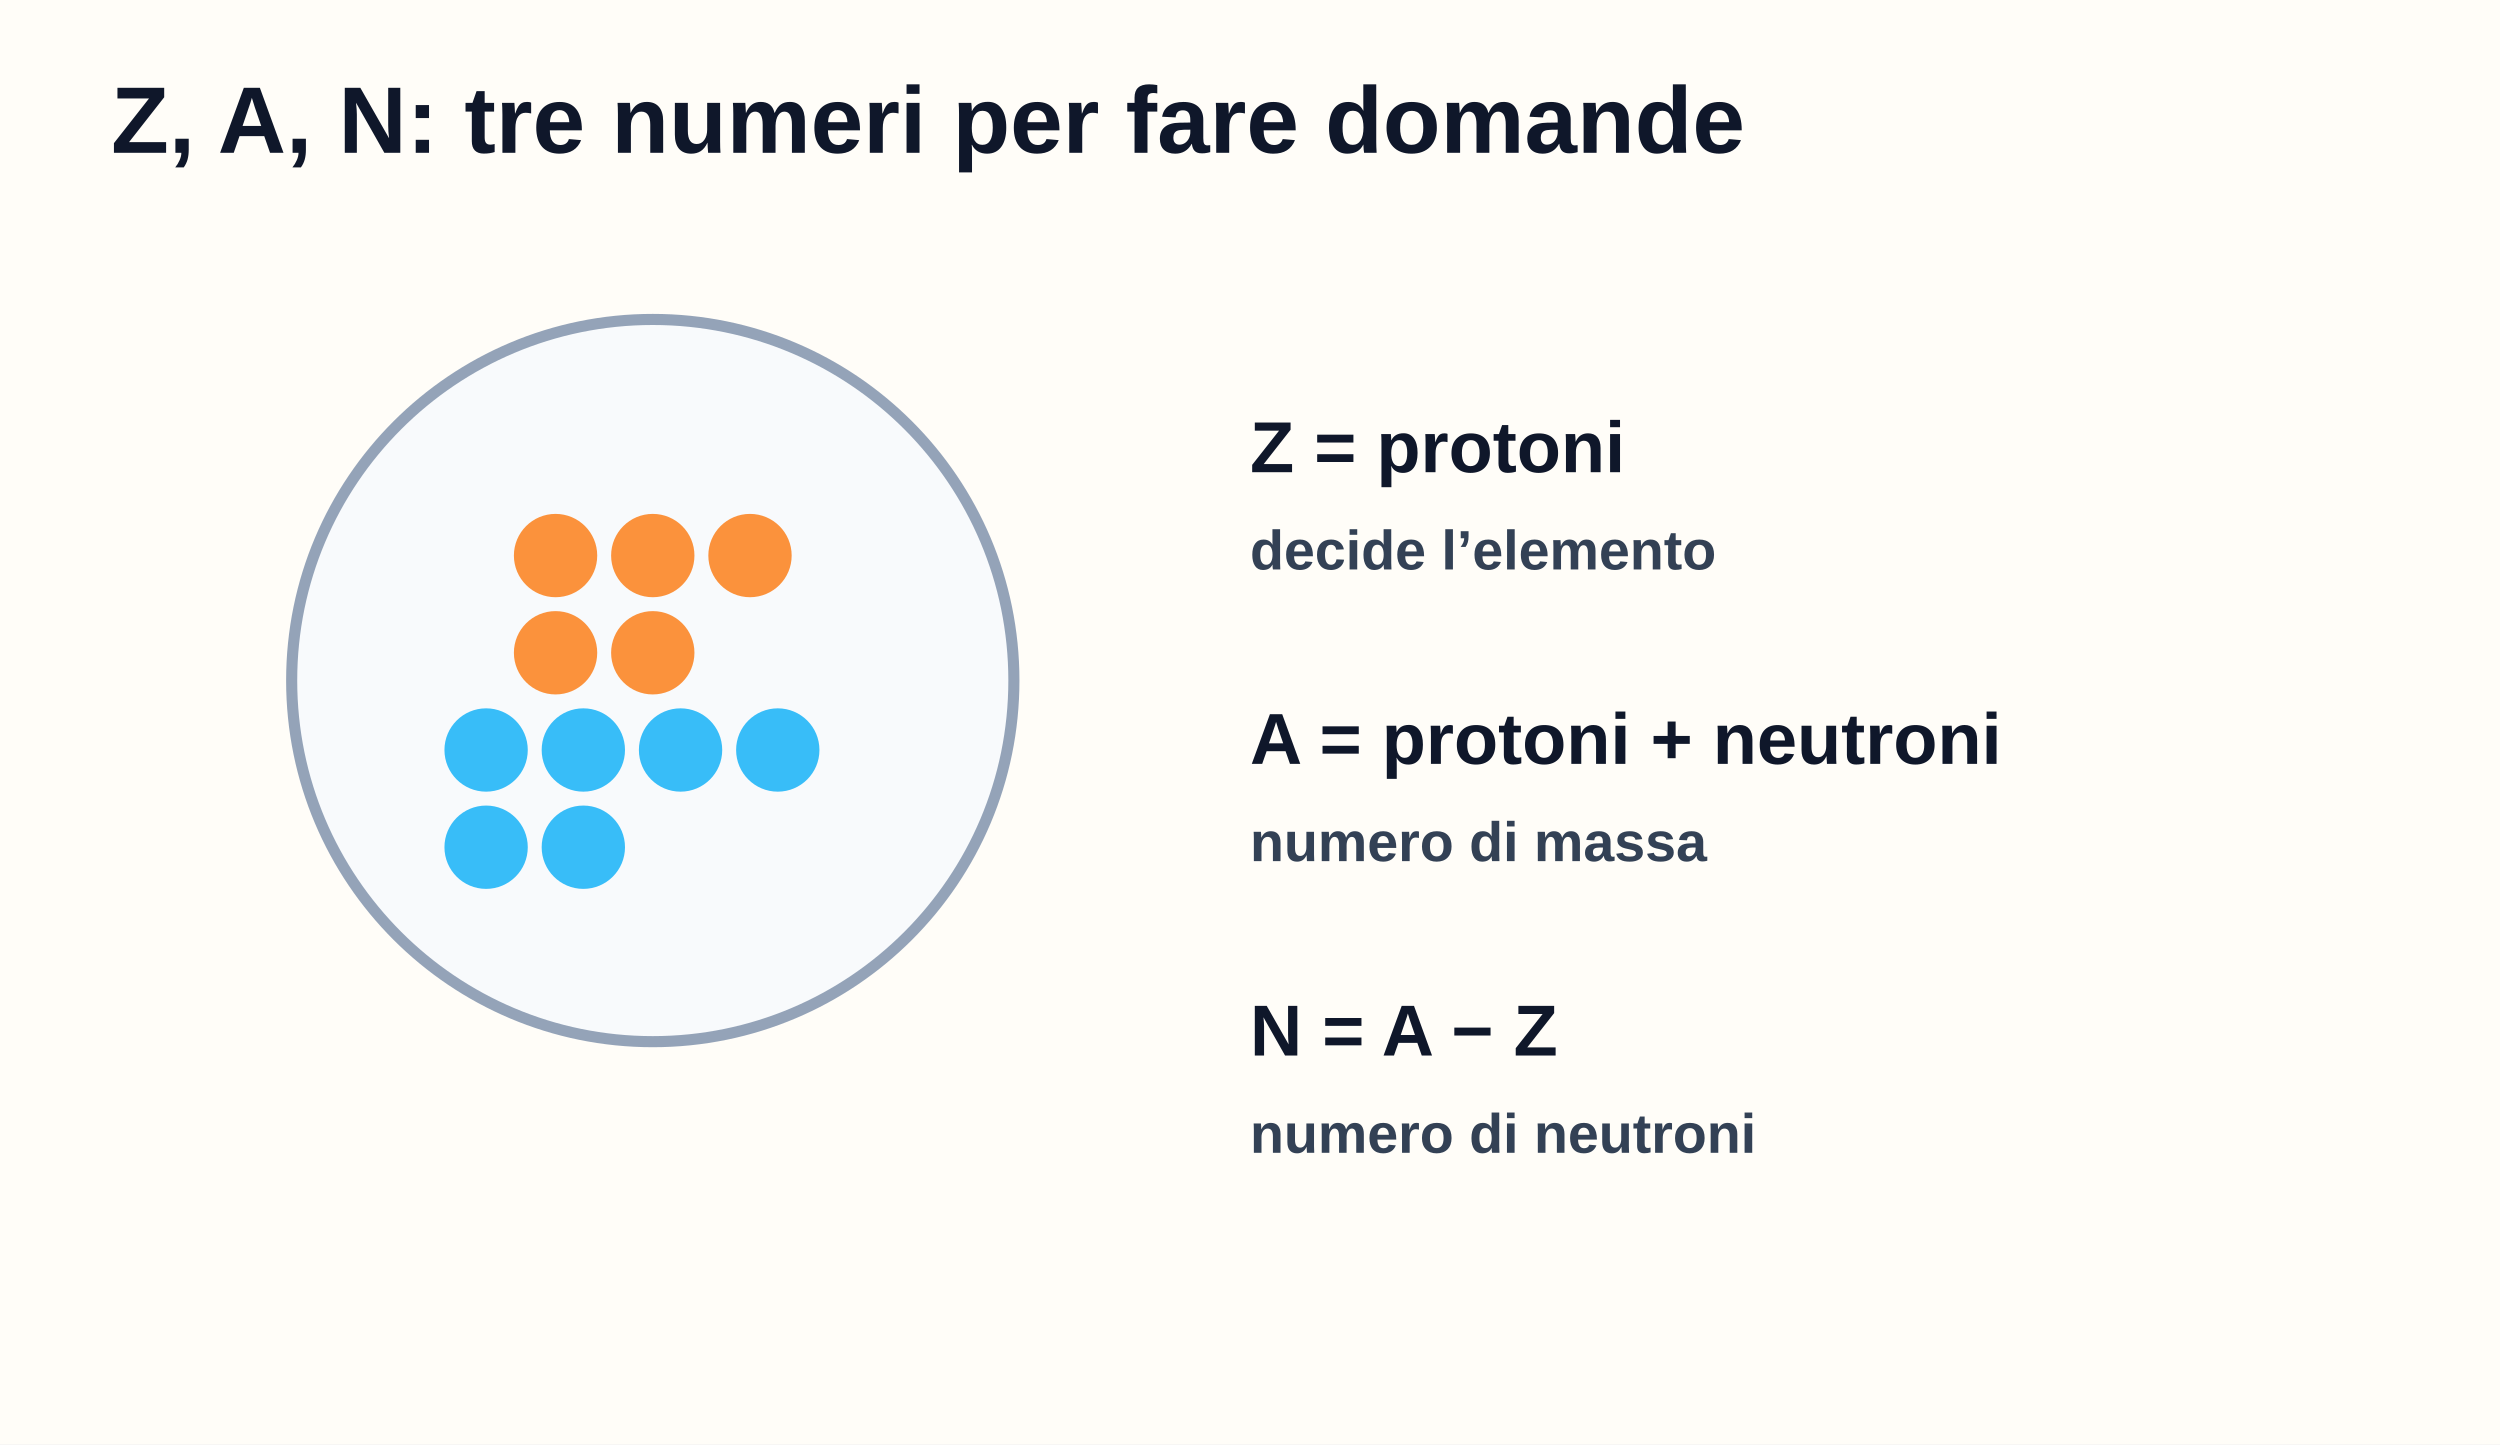
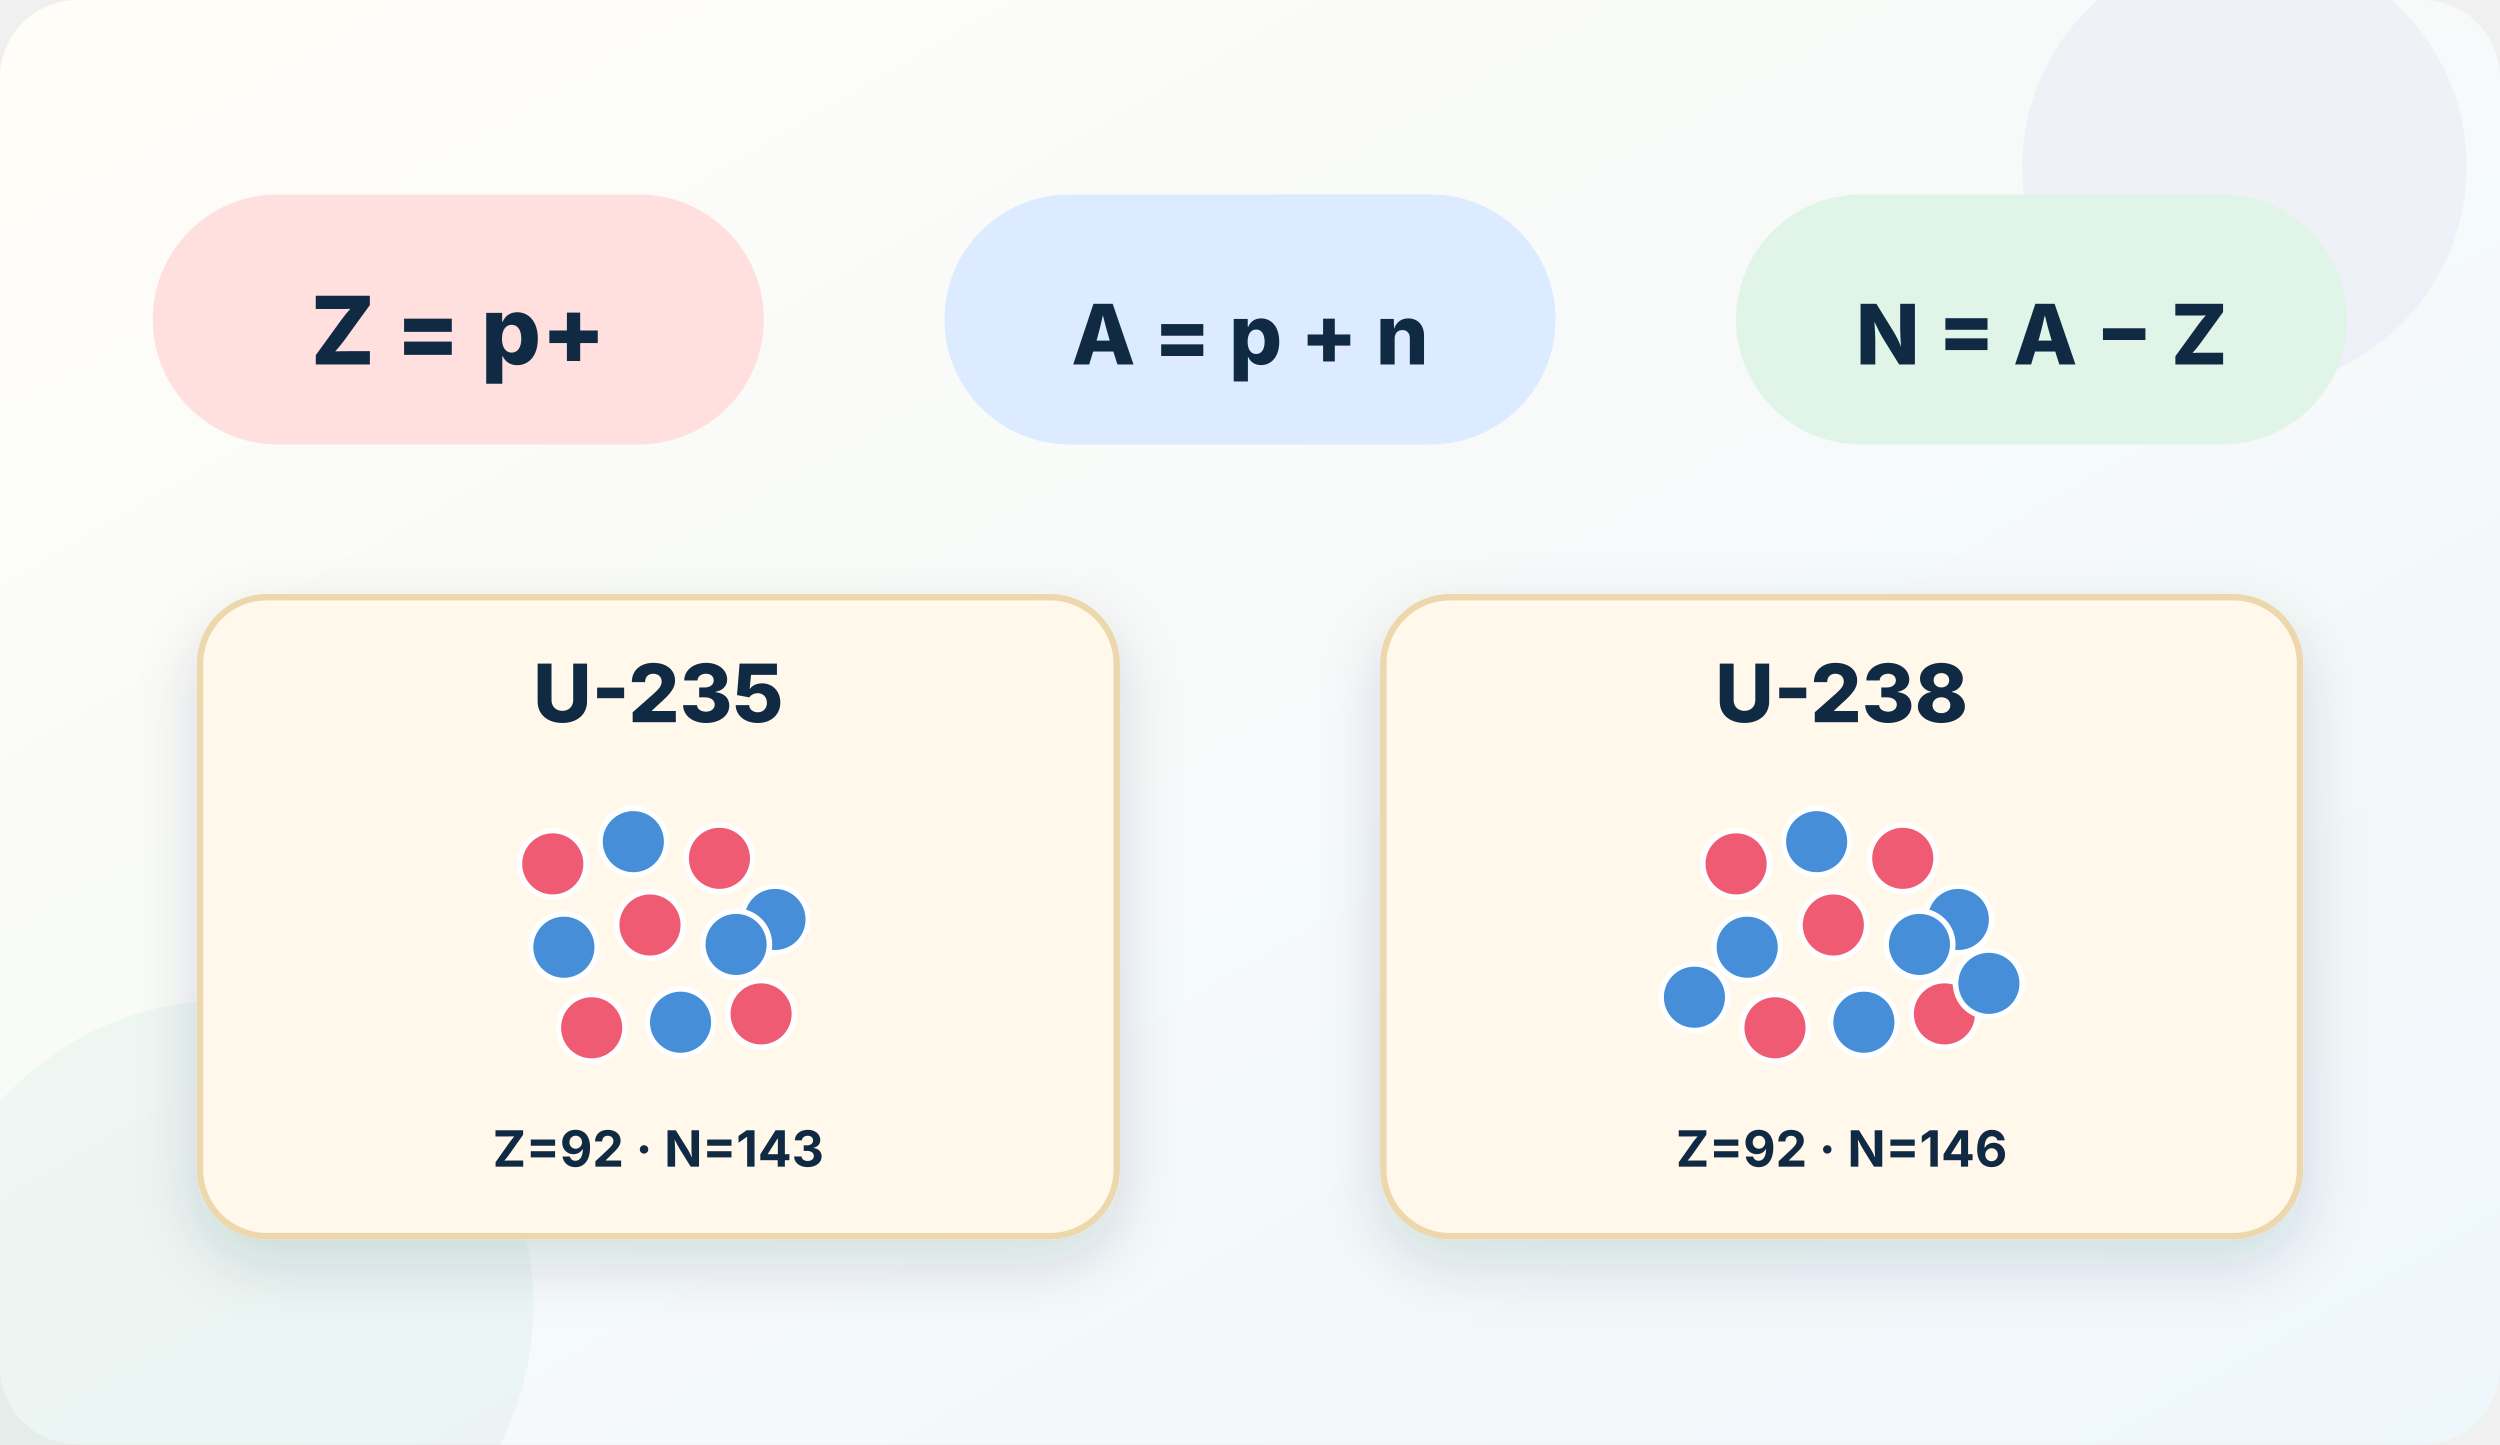
- <svg xmlns="http://www.w3.org/2000/svg" width="900" height="520" viewBox="0 0 900 520">
+ <svg xmlns="http://www.w3.org/2000/svg" width="900" height="520" viewBox="0 0 900 520" role="img">
  <defs>
-     <style>text{font-family:Arial,Helvetica,sans-serif;fill:#0f172a} .title{font-size:34px;font-weight:900} .label{font-size:26px;font-weight:800} .small{font-size:20px;font-weight:700;fill:#334155} .tiny{font-size:16px;font-weight:600;fill:#475569} .box{fill:#fff;stroke:#cbd5e1;stroke-width:3;rx:24} .p{fill:#fb923c} .n{fill:#38bdf8} .alpha{fill:#fde047} .beta{fill:#67e8f9} .orange{fill:#fb7185} .gamma{fill:#fed7aa} .green{fill:#bbf7d0} .purple{fill:#ddd6fe} .blue{fill:#bfdbfe} .dark{fill:#0f172a}</style>
+     <linearGradient id="bg" x1="0" x2="1" y1="0" y2="1">
+       <stop offset="0" stop-color="#fffdf8" />
+       <stop offset="1" stop-color="#eef7fb" />
+     </linearGradient>
+     <linearGradient id="card" x1="0" x2="1">
+       <stop offset="0" stop-color="#ffffff" />
+       <stop offset="1" stop-color="#f8fbfd" />
+     </linearGradient>
+     <filter id="shadow" x="-20%" y="-20%" width="140%" height="140%">
+       <feDropShadow dx="0" dy="9" stdDeviation="11" flood-color="#17324d" flood-opacity="0.14" />
+     </filter>
+     <filter id="soft" x="-30%" y="-30%" width="160%" height="160%">
+       <feGaussianBlur stdDeviation="7" />
+     </filter>
+     <style>
+     text{font-family:Inter,Arial,Helvetica,sans-serif;fill:#102a43}
+     .big{font-size:42px;font-weight:850}
+     .mid{font-size:29px;font-weight:800}
+     .label{font-size:23px;font-weight:750}
+     .small{font-size:18px;font-weight:700}
+     .tiny{font-size:15px;font-weight:650}
+     .muted{fill:#52697d}
+     .panel{fill:url(#card);stroke:#d5e2ea;stroke-width:2.5;filter:url(#shadow)}
+     .thin{stroke:#6b879c;stroke-width:3;fill:none;stroke-linecap:round;stroke-linejoin:round}
+     .arrow{stroke:#7b61d1;stroke-width:6;fill:none;stroke-linecap:round;stroke-linejoin:round}
+   </style>
  </defs>
-   <rect width="900" height="520" fill="#fffdf8" />
-   <text x="40" y="55" class="title">Z, A, N: tre numeri per fare domande</text>
-   <circle cx="235" cy="245" r="130" fill="#f8fafc" stroke="#94a3b8" stroke-width="4" />
-   <g>
-     <circle class="p" cx="200" cy="200" r="15" />
-     <circle class="p" cx="235" cy="200" r="15" />
-     <circle class="p" cx="270" cy="200" r="15" />
-     <circle class="p" cx="200" cy="235" r="15" />
-     <circle class="p" cx="235" cy="235" r="15" />
-     <circle class="n" cx="175" cy="270" r="15" />
-     <circle class="n" cx="210" cy="270" r="15" />
-     <circle class="n" cx="245" cy="270" r="15" />
-     <circle class="n" cx="280" cy="270" r="15" />
-     <circle class="n" cx="175" cy="305" r="15" />
-     <circle class="n" cx="210" cy="305" r="15" />
-   </g>
-   <text class="label" x="450" y="170">Z = protoni</text>
-   <text class="small" x="450" y="205">decide l’elemento</text>
-   <text class="label" x="450" y="275">A = protoni + neutroni</text>
-   <text class="small" x="450" y="310">numero di massa</text>
-   <text class="label" x="450" y="380">N = A − Z</text>
-   <text class="small" x="450" y="415">numero di neutroni</text>
+   <rect width="900" height="520" rx="28" fill="url(#bg)" />
+   <circle cx="808" cy="60" r="80" fill="#7b61d1" opacity="0.06" />
+   <circle cx="82" cy="470" r="110" fill="#3aa17e" opacity="0.055" />
+   <rect x="55" y="70" width="220" height="90" rx="45.0" fill="#ffe0df" />
+   <text x="165.0" y="131.2" text-anchor="middle" font-size="34" font-weight="800" fill="#102a43">Z = p+</text>
+   <rect x="340" y="70" width="220" height="90" rx="45.0" fill="#dcebff" />
+   <text x="450.0" y="131.2" text-anchor="middle" font-size="30" font-weight="800" fill="#102a43">A = p + n</text>
+   <rect x="625" y="70" width="220" height="90" rx="45.0" fill="#e0f4e7" />
+   <text x="735.0" y="131.2" text-anchor="middle" font-size="30" font-weight="800" fill="#102a43">N = A − Z</text>
+   <rect x="72" y="215" width="330" height="230" rx="24" fill="#fff8eb" stroke="#edd7ad" stroke-width="2.3" filter="url(#shadow)" />
+   <rect x="498" y="215" width="330" height="230" rx="24" fill="#fff8eb" stroke="#edd7ad" stroke-width="2.3" filter="url(#shadow)" />
+   <text x="237" y="260" text-anchor="middle" class="mid">U-235</text>
+   <text x="663" y="260" text-anchor="middle" class="mid">U-238</text>
+   <circle cx="199" cy="311" r="12" fill="#ef5b72" stroke="#fff" stroke-width="2" />
+   <circle cx="228" cy="303" r="12" fill="#468ed8" stroke="#fff" stroke-width="2" />
+   <circle cx="259" cy="309" r="12" fill="#ef5b72" stroke="#fff" stroke-width="2" />
+   <circle cx="279" cy="331" r="12" fill="#468ed8" stroke="#fff" stroke-width="2" />
+   <circle cx="203" cy="341" r="12" fill="#468ed8" stroke="#fff" stroke-width="2" />
+   <circle cx="234" cy="333" r="12" fill="#ef5b72" stroke="#fff" stroke-width="2" />
+   <circle cx="265" cy="340" r="12" fill="#468ed8" stroke="#fff" stroke-width="2" />
+   <circle cx="213" cy="370" r="12" fill="#ef5b72" stroke="#fff" stroke-width="2" />
+   <circle cx="245" cy="368" r="12" fill="#468ed8" stroke="#fff" stroke-width="2" />
+   <circle cx="274" cy="365" r="12" fill="#ef5b72" stroke="#fff" stroke-width="2" />
+   <circle cx="625" cy="311" r="12" fill="#ef5b72" stroke="#fff" stroke-width="2" />
+   <circle cx="654" cy="303" r="12" fill="#468ed8" stroke="#fff" stroke-width="2" />
+   <circle cx="685" cy="309" r="12" fill="#ef5b72" stroke="#fff" stroke-width="2" />
+   <circle cx="705" cy="331" r="12" fill="#468ed8" stroke="#fff" stroke-width="2" />
+   <circle cx="629" cy="341" r="12" fill="#468ed8" stroke="#fff" stroke-width="2" />
+   <circle cx="660" cy="333" r="12" fill="#ef5b72" stroke="#fff" stroke-width="2" />
+   <circle cx="691" cy="340" r="12" fill="#468ed8" stroke="#fff" stroke-width="2" />
+   <circle cx="639" cy="370" r="12" fill="#ef5b72" stroke="#fff" stroke-width="2" />
+   <circle cx="671" cy="368" r="12" fill="#468ed8" stroke="#fff" stroke-width="2" />
+   <circle cx="700" cy="365" r="12" fill="#ef5b72" stroke="#fff" stroke-width="2" />
+   <circle cx="610" cy="359" r="12" fill="#468ed8" stroke="#fff" stroke-width="2" />
+   <circle cx="716" cy="354" r="12" fill="#468ed8" stroke="#fff" stroke-width="2" />
+   <text x="237" y="420" text-anchor="middle" class="small">Z=92 · N=143</text>
+   <text x="663" y="420" text-anchor="middle" class="small">Z=92 · N=146</text>
</svg>
